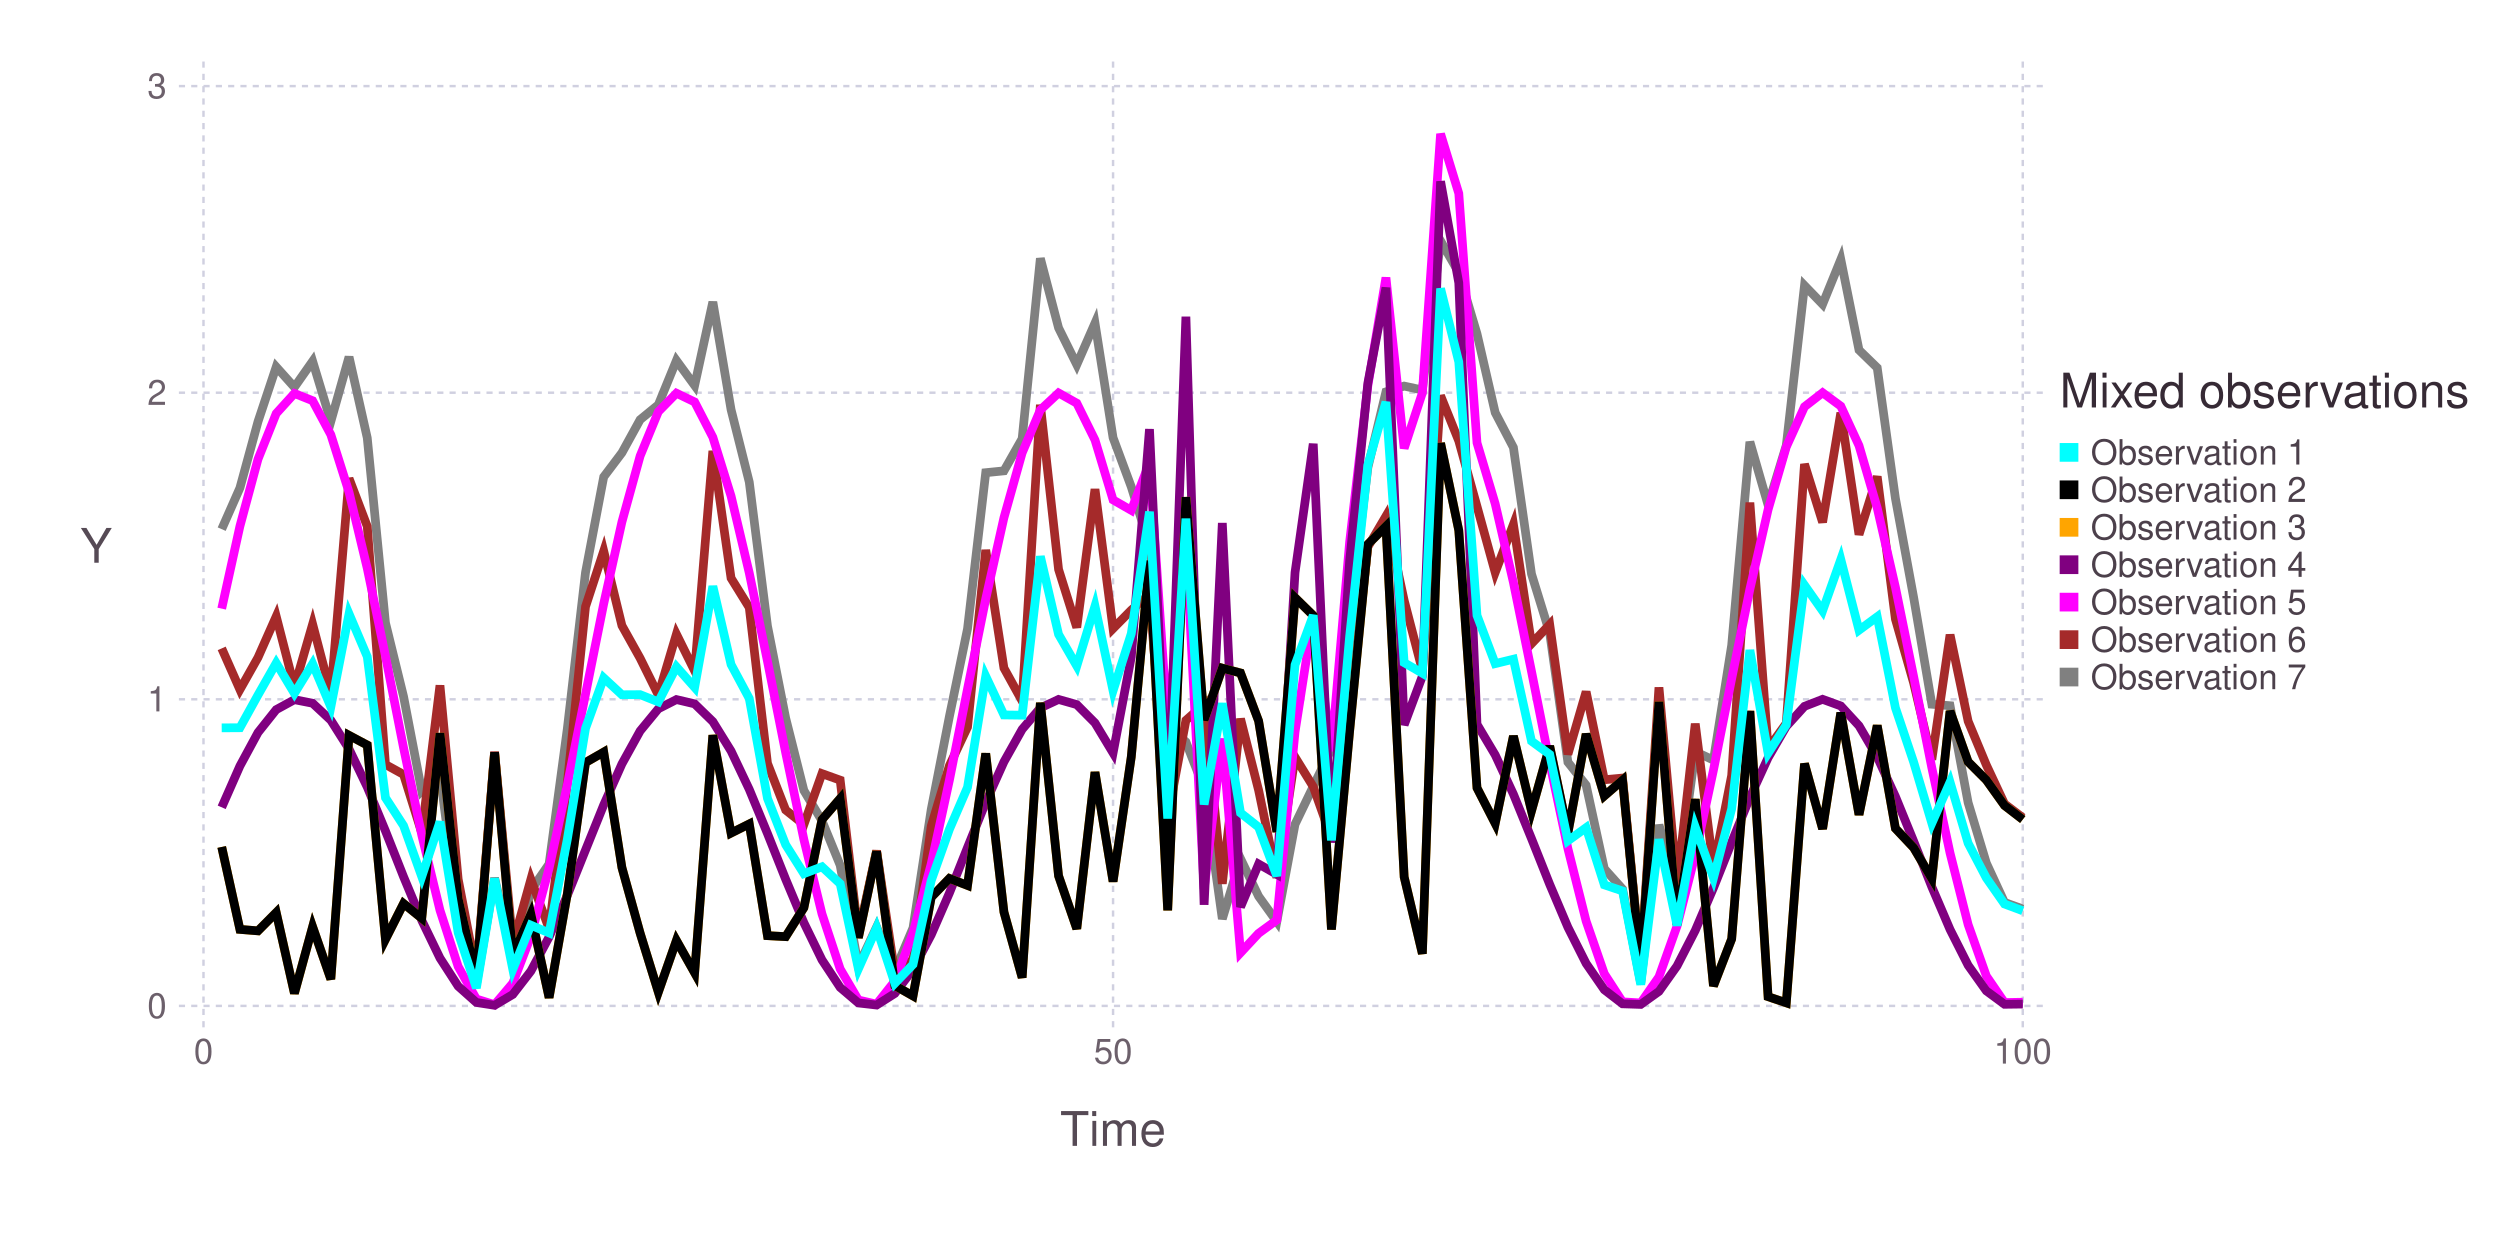
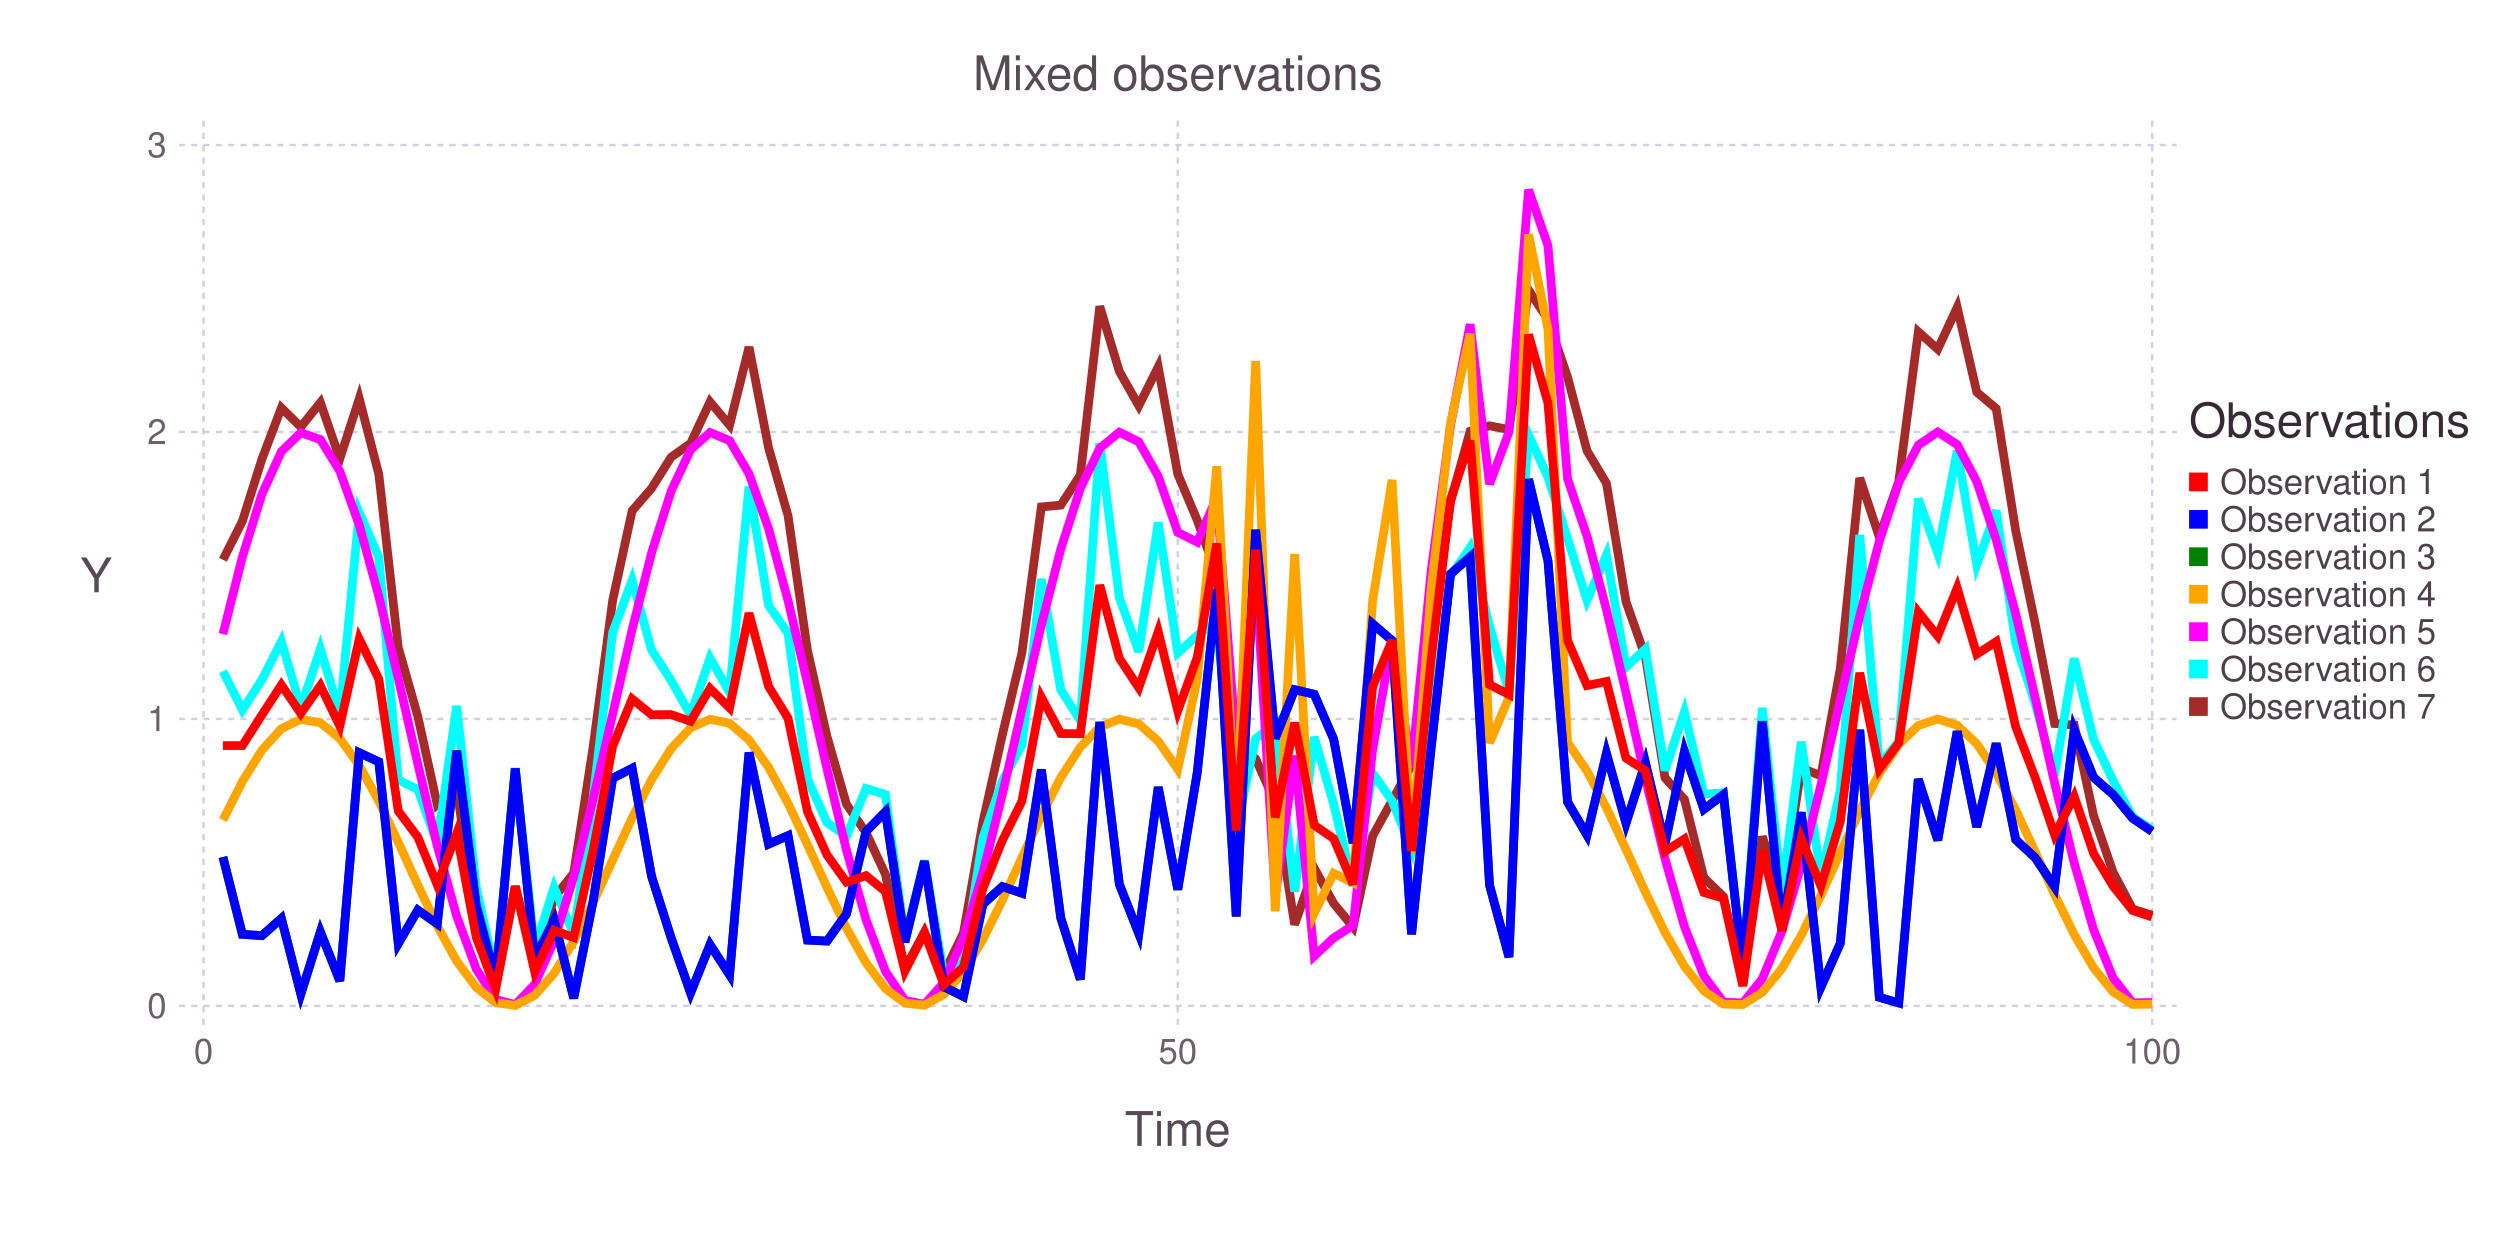
<svg xmlns="http://www.w3.org/2000/svg" version="1.2" width="203.2mm" height="101.6mm" viewBox="0 0 203.2 101.6" stroke="none" fill="#000000" stroke-width="0.3" font-size="3.88">
-   <g class="plotroot xscalable yscalable" id="img-60525134-1">
-     <g font-size="3.88" font-family="'PT Sans','Helvetica Neue','Helvetica',sans-serif" fill="#564A55" stroke="#000000" stroke-opacity="0.000" id="img-60525134-2">
-       <text x="90.47" y="90.81" text-anchor="middle" dy="0.6em">Time</text>
-     </g>
-     <g class="guide xlabels" font-size="2.82" font-family="'PT Sans Caption','Helvetica Neue','Helvetica',sans-serif" fill="#6C606B" id="img-60525134-3">
-       <text x="16.54" y="84.76" text-anchor="middle" dy="0.6em">0</text>
-       <text x="90.47" y="84.76" text-anchor="middle" dy="0.6em">50</text>
-       <text x="164.41" y="84.76" text-anchor="middle" dy="0.6em">100</text>
-     </g>
-     <g class="guide colorkey" id="img-60525134-4">
-       <g fill="#4C404B" font-size="2.82" font-family="'PT Sans','Helvetica Neue','Helvetica',sans-serif" id="img-60525134-5">
-         <text x="169.93" y="36.77" dy="0.35em">Observation 1</text>
-         <text x="169.93" y="39.81" dy="0.35em">Observation 2</text>
-         <text x="169.93" y="42.86" dy="0.35em">Observation 3</text>
-         <text x="169.93" y="45.9" dy="0.35em">Observation 4</text>
-         <text x="169.93" y="48.94" dy="0.35em">Observation 5</text>
-         <text x="169.93" y="51.99" dy="0.35em">Observation 6</text>
-         <text x="169.93" y="55.03" dy="0.35em">Observation 7</text>
-       </g>
-       <g stroke="#000000" stroke-opacity="0.000" id="img-60525134-6">
-         <rect x="167.41" y="36.01" width="1.52" height="1.52" fill="#00FFFF" />
-         <rect x="167.41" y="39.05" width="1.52" height="1.52" fill="#000000" />
-         <rect x="167.41" y="42.1" width="1.52" height="1.52" fill="#FFA500" />
-         <rect x="167.41" y="45.14" width="1.52" height="1.52" fill="#800080" />
-         <rect x="167.41" y="48.18" width="1.52" height="1.52" fill="#FF00FF" />
-         <rect x="167.41" y="51.23" width="1.52" height="1.52" fill="#A52A2A" />
-         <rect x="167.41" y="54.27" width="1.52" height="1.52" fill="#808080" />
-       </g>
-       <g fill="#362A35" font-size="3.88" font-family="'PT Sans','Helvetica Neue','Helvetica',sans-serif" stroke="#000000" stroke-opacity="0.000" id="img-60525134-7">
-         <text x="167.41" y="33.12">Mixed observations</text>
-       </g>
-     </g>
-     <g clip-path="url(#img-60525134-8)">
-       <g id="img-60525134-9">
-         <g pointer-events="visible" opacity="1" fill="#000000" fill-opacity="0.000" stroke="#000000" stroke-opacity="0.000" class="guide background" id="img-60525134-10">
-           <rect x="14.54" y="5" width="151.87" height="78.76" />
-         </g>
-         <g class="guide ygridlines xfixed" stroke-dasharray="0.5,0.5" stroke-width="0.2" stroke="#D0D0E0" id="img-60525134-11">
-           <path fill="none" d="M14.54,81.76 L 166.41 81.76" />
-           <path fill="none" d="M14.54,56.84 L 166.41 56.84" />
-           <path fill="none" d="M14.54,31.92 L 166.41 31.92" />
-           <path fill="none" d="M14.54,7 L 166.41 7" />
-         </g>
-         <g class="guide xgridlines yfixed" stroke-dasharray="0.5,0.5" stroke-width="0.2" stroke="#D0D0E0" id="img-60525134-12">
-           <path fill="none" d="M16.54,5 L 16.54 83.76" />
-           <path fill="none" d="M90.47,5 L 90.47 83.76" />
-           <path fill="none" d="M164.41,5 L 164.41 83.76" />
-         </g>
-         <g class="plotpanel" id="img-60525134-13">
-           <g stroke-width="0.71" fill="#000000" fill-opacity="0.000" class="geometry" stroke-dasharray="none" stroke="#808080" id="img-60525134-14">
-             <path fill="none" d="M18.02,43.01 L 19.5 39.66 20.97 34.27 22.45 29.82 23.93 31.47 25.41 29.36 26.89 34.25 28.37 29.01 29.85 35.59 31.33 50.62 32.8 56.61 34.28 64.3 35.76 62.9 37.24 74.21 38.72 80.03 40.2 71.36 41.68 77.87 43.15 72.37 44.63 70.23 46.11 59.25 47.59 46.53 49.07 38.76 50.55 36.8 52.03 34.11 53.51 32.9 54.98 29.3 56.46 31.33 57.94 24.54 59.42 33.29 60.9 39.18 62.38 50.88 63.86 58.37 65.34 64.25 66.81 66.71 68.29 70.33 69.77 78.51 71.25 75.35 72.73 78.92 74.21 75.42 75.69 65.79 77.17 58.22 78.64 51.11 80.12 38.42 81.6 38.27 83.08 35.66 84.56 21 86.04 26.65 87.52 29.64 89 26.26 90.47 35.58 91.95 39.57 93.43 44.33 94.91 58.98 96.39 60.3 97.87 64.11 99.35 74.69 100.83 69.79 102.3 72.85 103.78 74.91 105.26 67 106.74 63.92 108.22 60.86 109.7 50.17 111.18 38 112.65 31.85 114.13 31.38 115.61 31.7 117.09 19.58 118.57 22.15 120.05 27.13 121.53 33.54 123.01 36.37 124.48 46.65 125.96 51.45 127.44 61.95 128.92 63.82 130.4 70.61 131.88 72.26 133.36 79.91 134.84 67.05 136.31 71.98 137.79 61.09 139.27 61.78 140.75 52.45 142.23 35.91 143.71 41.05 145.19 36.2 146.67 23.21 148.14 24.73 149.62 21.09 151.1 28.45 152.58 29.89 154.06 40.51 155.54 48.56 157.02 57.24 158.5 57.36 159.97 65.24 161.45 70.15 162.93 73.35 164.41 73.88" />
-           </g>
-           <g stroke-width="0.71" fill="#000000" fill-opacity="0.000" class="geometry" stroke-dasharray="none" stroke="#A52A2A" id="img-60525134-15">
-             <path fill="none" d="M18.02,52.7 L 19.5 56.05 20.97 53.44 22.45 50.1 23.93 55.85 25.41 50.73 26.89 56.38 28.37 38.89 29.85 42.78 31.33 62.14 32.8 62.95 34.28 67.69 35.76 55.71 37.24 71.46 38.72 79.15 40.2 61.1 41.68 76.75 43.15 71.47 44.63 75.49 46.11 63.68 47.59 49.31 49.07 44.79 50.55 50.85 52.03 53.5 53.51 56.49 54.98 51.54 56.46 54.53 57.94 36.65 59.42 46.99 60.9 49.38 62.38 62.04 63.86 65.84 65.34 67.02 66.81 62.88 68.29 63.41 69.77 75.98 71.25 69.14 72.73 79.1 74.21 77.98 75.69 67.15 77.17 62.22 78.64 59.1 80.12 44.7 81.6 54.3 83.08 56.98 84.56 32.9 86.04 46.28 87.52 51 89 39.76 90.47 51.09 91.95 49.59 93.43 48.31 94.91 66.44 96.39 58.55 97.87 57.24 99.35 71.83 100.83 58.42 102.3 64.23 103.78 71.33 105.26 61.54 106.74 63.94 108.22 68.11 109.7 57.85 111.18 44.45 112.65 41.95 114.13 48.8 115.61 54.49 117.09 32.16 118.57 35.84 120.05 41.16 121.53 46.53 123.01 42.62 124.48 52.32 125.96 50.76 127.44 61.31 128.92 56.22 130.4 63.38 131.88 63.24 133.36 78.42 134.84 55.87 136.31 71.93 137.79 58.82 139.27 70.55 140.75 63.03 142.23 40.85 143.71 60.84 145.19 58.79 146.67 37.72 148.14 42.45 149.62 33.55 151.1 43.45 152.58 38.73 154.06 50.32 155.54 55.51 157.02 61.74 158.5 51.59 159.97 58.62 161.45 62.18 162.93 65.34 164.41 66.46" />
-           </g>
-           <g stroke-width="0.71" fill="#000000" fill-opacity="0.000" class="geometry" stroke-dasharray="none" stroke="#FF00FF" id="img-60525134-16">
-             <path fill="none" d="M18.02,49.47 L 19.5 42.77 20.97 37.32 22.45 33.61 23.93 31.98 25.41 32.57 26.89 35.33 28.37 40.01 29.85 46.19 31.33 53.32 32.8 60.77 34.28 67.87 35.76 73.98 37.24 78.56 38.72 81.2 40.2 81.66 41.68 79.91 43.15 76.09 44.63 70.56 46.11 63.8 47.59 56.42 49.07 49.07 50.55 42.42 52.03 37.06 53.51 33.46 54.98 31.96 56.46 32.67 57.94 35.54 59.42 40.32 60.9 46.57 62.38 53.74 63.86 61.18 65.34 68.24 66.81 74.28 68.29 78.76 69.77 81.28 71.25 81.62 72.73 79.75 74.21 75.83 75.69 70.21 77.17 63.4 78.64 56 80.12 48.68 81.6 42.08 83.08 36.81 84.56 33.32 86.04 31.94 87.52 32.77 89 35.76 90.47 40.63 91.95 41.48 93.43 37.61 94.91 59.07 96.39 43.89 97.87 72.26 99.35 60.03 100.83 77.44 102.3 75.86 103.78 74.78 105.26 59.49 106.74 49.99 108.22 61.05 109.7 44.04 111.18 31.34 112.65 22.56 114.13 36.44 115.61 31.93 117.09 10.88 118.57 15.72 120.05 35.99 121.53 40.95 123.01 47.34 124.48 54.57 125.96 62 127.44 68.98 128.92 74.87 130.4 79.15 131.88 81.43 133.36 81.52 134.84 79.4 136.31 75.27 137.79 69.49 139.27 62.59 140.75 55.16 142.23 47.89 143.71 41.42 145.19 36.32 146.67 33.06 148.14 31.92 149.62 33.01 151.1 36.22 152.58 41.28 154.06 47.73 155.54 54.99 157.02 62.41 158.5 69.34 159.97 75.15 161.45 79.33 162.93 81.49 164.41 81.46" />
-           </g>
-           <g stroke-width="0.71" fill="#000000" fill-opacity="0.000" class="geometry" stroke-dasharray="none" stroke="#800080" id="img-60525134-17">
-             <path fill="none" d="M18.02,65.62 L 19.5 62.26 20.97 59.54 22.45 57.68 23.93 56.87 25.41 57.16 26.89 58.54 28.37 60.88 29.85 63.97 31.33 67.54 32.8 71.26 34.28 74.81 35.76 77.87 37.24 80.16 38.72 81.48 40.2 81.71 41.68 80.83 43.15 78.93 44.63 76.16 46.11 72.78 47.59 69.09 49.07 65.42 50.55 62.09 52.03 59.41 53.51 57.61 54.98 56.86 56.46 57.21 57.94 58.65 59.42 61.04 60.9 64.16 62.38 67.75 63.86 71.47 65.34 75 66.81 78.02 68.29 80.26 69.77 81.52 71.25 81.69 72.73 80.75 74.21 78.79 75.69 75.98 77.17 72.58 78.64 68.88 80.12 65.22 81.6 61.92 83.08 59.28 84.56 57.54 86.04 56.85 87.52 57.27 89 58.76 90.47 61.2 91.95 53.4 93.43 34.88 94.91 66.62 96.39 25.74 97.87 73.54 99.35 42.51 100.83 73.72 102.3 70.23 103.78 71.07 105.26 46.53 106.74 36.07 108.22 68.49 109.7 45.59 111.18 31.14 112.65 23.38 114.13 58.92 115.61 54.96 117.09 14.74 118.57 22.99 120.05 58.87 121.53 61.36 123.01 64.55 124.48 68.16 125.96 71.88 127.44 75.37 128.92 78.31 130.4 80.45 131.88 81.59 133.36 81.64 134.84 80.58 136.31 78.51 137.79 75.63 139.27 72.17 140.75 68.46 142.23 64.82 143.71 61.59 145.19 59.04 146.67 57.41 148.14 56.84 149.62 57.38 151.1 58.99 152.58 61.52 154.06 64.74 155.54 68.37 157.02 72.09 158.5 75.55 159.97 78.46 161.45 80.54 162.93 81.63 164.41 81.61" />
-           </g>
-           <g stroke-width="0.71" fill="#000000" fill-opacity="0.000" class="geometry" stroke-dasharray="none" stroke="#FFA500" id="img-60525134-18">
-             <path fill="none" d="M18.02,68.84 L 19.5 75.54 20.97 75.66 22.45 74.17 23.93 80.74 25.41 75.33 26.89 79.59 28.37 59.77 29.85 60.56 31.33 76.35 32.8 73.44 34.28 74.64 35.76 59.6 37.24 73.06 38.72 79.43 40.2 61.15 41.68 77.67 43.15 74.31 44.63 81.09 46.11 72.66 47.59 61.98 49.07 61.13 50.55 70.52 52.03 75.85 53.51 80.64 54.98 76.44 56.46 79.07 57.94 59.76 59.42 67.71 60.9 66.97 62.38 76.05 63.86 76.13 65.34 73.78 66.81 66.62 68.29 64.9 69.77 76.22 71.25 69.21 72.73 80.11 74.21 80.95 75.69 72.93 77.17 71.4 78.64 71.97 80.12 61.24 81.6 74.13 83.08 79.46 84.56 57.12 86.04 71.19 87.52 75.49 89 62.76 90.47 71.65 91.95 61.52 93.43 45.57 94.91 73.99 96.39 40.41 97.87 58.52 99.35 54.31 100.83 54.7 102.3 58.6 103.78 67.61 105.26 48.58 106.74 50.03 108.22 75.55 109.7 59.39 111.18 44.24 112.65 42.77 114.13 71.28 115.61 77.52 117.09 36.02 118.57 43.11 120.05 64.04 121.53 66.93 123.01 59.83 124.48 65.91 125.96 60.64 127.44 67.7 128.92 59.66 130.4 64.69 131.88 63.41 133.36 78.54 134.84 57.05 136.31 75.17 137.79 64.96 139.27 80.14 140.75 76.32 142.23 57.79 143.71 81.01 145.19 81.51 146.67 62.07 148.14 67.37 149.62 57.93 151.1 66.22 152.58 58.97 154.06 67.33 155.54 68.9 157.02 71.41 158.5 57.8 159.97 61.92 161.45 63.4 162.93 65.47 164.41 66.61" />
-           </g>
-           <g stroke-width="0.71" fill="#000000" fill-opacity="0.000" class="geometry" stroke-dasharray="none" stroke="#000000" id="img-60525134-19">
-             <path fill="none" d="M18.02,68.84 L 19.5 75.54 20.97 75.66 22.45 74.17 23.93 80.74 25.41 75.33 26.89 79.59 28.37 59.77 29.85 60.56 31.33 76.35 32.8 73.44 34.28 74.64 35.76 59.6 37.24 73.06 38.72 79.43 40.2 61.15 41.68 77.67 43.15 74.31 44.63 81.09 46.11 72.66 47.59 61.98 49.07 61.13 50.55 70.52 52.03 75.85 53.51 80.64 54.98 76.44 56.46 79.07 57.94 59.76 59.42 67.71 60.9 66.97 62.38 76.05 63.86 76.13 65.34 73.78 66.81 66.62 68.29 64.9 69.77 76.22 71.25 69.21 72.73 80.11 74.21 80.95 75.69 72.93 77.17 71.4 78.64 71.97 80.12 61.24 81.6 74.13 83.08 79.46 84.56 57.12 86.04 71.19 87.52 75.49 89 62.76 90.47 71.65 91.95 61.52 93.43 45.57 94.91 73.99 96.39 40.41 97.87 58.52 99.35 54.31 100.83 54.7 102.3 58.6 103.78 67.61 105.26 48.58 106.74 50.03 108.22 75.55 109.7 59.39 111.18 44.24 112.65 42.77 114.13 71.28 115.61 77.52 117.09 36.02 118.57 43.11 120.05 64.04 121.53 66.93 123.01 59.83 124.48 65.91 125.96 60.64 127.44 67.7 128.92 59.66 130.4 64.69 131.88 63.41 133.36 78.54 134.84 57.05 136.31 75.17 137.79 64.96 139.27 80.14 140.75 76.32 142.23 57.79 143.71 81.01 145.19 81.51 146.67 62.07 148.14 67.37 149.62 57.93 151.1 66.22 152.58 58.97 154.06 67.33 155.54 68.9 157.02 71.41 158.5 57.8 159.97 61.92 161.45 63.4 162.93 65.47 164.41 66.61" />
-           </g>
-           <g stroke-width="0.71" fill="#000000" fill-opacity="0.000" class="geometry" stroke-dasharray="none" stroke="#00FFFF" id="img-60525134-20">
-             <path fill="none" d="M18.02,59.16 L 19.5 59.15 20.97 56.49 22.45 53.89 23.93 56.36 25.41 53.95 26.89 57.46 28.37 49.89 29.85 53.37 31.33 64.84 32.8 67.11 34.28 71.25 35.76 66.79 37.24 75.81 38.72 80.31 40.2 71.41 41.68 78.79 43.15 75.2 44.63 75.83 46.11 68.23 47.59 59.2 49.07 55.1 50.55 56.47 52.03 56.46 53.51 57.05 54.98 54.2 56.46 55.87 57.94 47.65 59.42 54.01 60.9 56.77 62.38 64.89 63.86 68.66 65.34 71.01 66.81 70.45 68.29 71.83 69.77 78.75 71.25 75.42 72.73 79.93 74.21 78.39 75.69 71.57 77.17 67.4 78.64 63.99 80.12 54.96 81.6 58.11 83.08 58.13 84.56 45.22 86.04 51.56 87.52 54.13 89 49.26 90.47 56.14 91.95 51.5 93.43 41.59 94.91 66.53 96.39 42.15 97.87 65.39 99.35 57.17 100.83 66.07 102.3 67.23 103.78 71.2 105.26 54.04 106.74 50.01 108.22 68.3 109.7 51.72 111.18 37.79 112.65 32.67 114.13 53.86 115.61 54.72 117.09 23.45 118.57 29.42 120.05 50.02 121.53 53.94 123.01 53.58 124.48 60.24 125.96 61.32 127.44 68.34 128.92 67.27 130.4 71.92 131.88 72.42 133.36 80.03 134.84 68.22 136.31 75.22 137.79 67.22 139.27 71.36 140.75 65.74 142.23 52.84 143.71 61.22 145.19 58.91 146.67 47.56 148.14 49.65 149.62 45.47 151.1 51.22 152.58 50.13 154.06 57.53 155.54 61.94 157.02 66.91 158.5 63.57 159.97 68.54 161.45 71.36 162.93 73.48 164.41 74.03" />
-           </g>
-         </g>
-       </g>
-     </g>
-     <g class="guide ylabels" font-size="2.82" font-family="'PT Sans Caption','Helvetica Neue','Helvetica',sans-serif" fill="#6C606B" id="img-60525134-21">
-       <text x="13.54" y="81.76" text-anchor="end" dy="0.35em">0</text>
-       <text x="13.54" y="56.84" text-anchor="end" dy="0.35em">1</text>
-       <text x="13.54" y="31.92" text-anchor="end" dy="0.35em">2</text>
-       <text x="13.54" y="7" text-anchor="end" dy="0.35em">3</text>
-     </g>
-     <g font-size="3.88" font-family="'PT Sans','Helvetica Neue','Helvetica',sans-serif" fill="#564A55" stroke="#000000" stroke-opacity="0.000" id="img-60525134-22">
-       <text x="9.11" y="44.38" text-anchor="end" dy="0.35em">Y</text>
+   <g class="plotroot xscalable yscalable" id="img-5eb49c4c-1">
+     <g font-size="3.88" font-family="'PT Sans','Helvetica Neue','Helvetica',sans-serif" fill="#564A55" stroke="#000000" stroke-opacity="0.000" id="img-5eb49c4c-2">
+       <g transform="translate(95.73,90.81)">
+         <g class="primitive">
+           <text text-anchor="middle" dy="0.6em">Time</text>
+         </g>
+       </g>
+     </g>
+     <g class="guide xlabels" font-size="2.82" font-family="'PT Sans Caption','Helvetica Neue','Helvetica',sans-serif" fill="#6C606B" id="img-5eb49c4c-3">
+       <g transform="translate(16.54,84.76)">
+         <g class="primitive">
+           <text text-anchor="middle" dy="0.6em">0</text>
+         </g>
+       </g>
+       <g transform="translate(95.73,84.76)">
+         <g class="primitive">
+           <text text-anchor="middle" dy="0.6em">50</text>
+         </g>
+       </g>
+       <g transform="translate(174.93,84.76)">
+         <g class="primitive">
+           <text text-anchor="middle" dy="0.6em">100</text>
+         </g>
+       </g>
+     </g>
+     <g class="guide colorkey" id="img-5eb49c4c-4">
+       <g fill="#4C404B" font-size="2.82" font-family="'PT Sans','Helvetica Neue','Helvetica',sans-serif" id="img-5eb49c4c-5">
+         <g transform="translate(180.45,39.17)">
+           <g class="primitive">
+             <text dy="0.35em">Observation 1</text>
+           </g>
+         </g>
+         <g transform="translate(180.45,42.21)">
+           <g class="primitive">
+             <text dy="0.35em">Observation 2</text>
+           </g>
+         </g>
+         <g transform="translate(180.45,45.25)">
+           <g class="primitive">
+             <text dy="0.35em">Observation 3</text>
+           </g>
+         </g>
+         <g transform="translate(180.45,48.3)">
+           <g class="primitive">
+             <text dy="0.35em">Observation 4</text>
+           </g>
+         </g>
+         <g transform="translate(180.45,51.34)">
+           <g class="primitive">
+             <text dy="0.35em">Observation 5</text>
+           </g>
+         </g>
+         <g transform="translate(180.45,54.38)">
+           <g class="primitive">
+             <text dy="0.35em">Observation 6</text>
+           </g>
+         </g>
+         <g transform="translate(180.45,57.43)">
+           <g class="primitive">
+             <text dy="0.35em">Observation 7</text>
+           </g>
+         </g>
+       </g>
+       <g stroke="#000000" stroke-opacity="0.000" id="img-5eb49c4c-6">
+         <g transform="translate(178.69,39.17)" fill="#FF0000">
+           <path d="M-0.76,-0.76 L 0.76 -0.76 0.76 0.76 -0.76 0.76 z" class="primitive" />
+         </g>
+         <g transform="translate(178.69,42.21)" fill="#0000FF">
+           <path d="M-0.76,-0.76 L 0.76 -0.76 0.76 0.76 -0.76 0.76 z" class="primitive" />
+         </g>
+         <g transform="translate(178.69,45.25)" fill="#008000">
+           <path d="M-0.76,-0.76 L 0.76 -0.76 0.76 0.76 -0.76 0.76 z" class="primitive" />
+         </g>
+         <g transform="translate(178.69,48.3)" fill="#FFA500">
+           <path d="M-0.76,-0.76 L 0.76 -0.76 0.76 0.76 -0.76 0.76 z" class="primitive" />
+         </g>
+         <g transform="translate(178.69,51.34)" fill="#FF00FF">
+           <path d="M-0.76,-0.76 L 0.76 -0.76 0.76 0.76 -0.76 0.76 z" class="primitive" />
+         </g>
+         <g transform="translate(178.69,54.38)" fill="#00FFFF">
+           <path d="M-0.76,-0.76 L 0.76 -0.76 0.76 0.76 -0.76 0.76 z" class="primitive" />
+         </g>
+         <g transform="translate(178.69,57.43)" fill="#A52A2A">
+           <path d="M-0.76,-0.76 L 0.76 -0.76 0.76 0.76 -0.76 0.76 z" class="primitive" />
+         </g>
+       </g>
+       <g fill="#362A35" font-size="3.88" font-family="'PT Sans','Helvetica Neue','Helvetica',sans-serif" stroke="#000000" stroke-opacity="0.000" id="img-5eb49c4c-7">
+         <g transform="translate(177.93,35.53)">
+           <g class="primitive">
+             <text>Observations</text>
+           </g>
+         </g>
+       </g>
+     </g>
+     <g clip-path="url(#img-5eb49c4c-8)">
+       <g id="img-5eb49c4c-9">
+         <g pointer-events="visible" opacity="1" fill="#000000" fill-opacity="0.000" stroke="#000000" stroke-opacity="0.000" class="guide background" id="img-5eb49c4c-10">
+           <g transform="translate(95.73,46.78)">
+             <path d="M-81.19,-36.98 L 81.19 -36.98 81.19 36.98 -81.19 36.98 z" class="primitive" />
+           </g>
+         </g>
+         <g class="guide ygridlines xfixed" stroke-dasharray="0.5,0.5" stroke-width="0.2" stroke="#D0D0E0" id="img-5eb49c4c-11">
+           <g transform="translate(95.73,81.76)">
+             <path fill="none" d="M-81.19,0 L 81.19 0" class="primitive" />
+           </g>
+           <g transform="translate(95.73,58.44)">
+             <path fill="none" d="M-81.19,0 L 81.19 0" class="primitive" />
+           </g>
+           <g transform="translate(95.73,35.11)">
+             <path fill="none" d="M-81.19,0 L 81.19 0" class="primitive" />
+           </g>
+           <g transform="translate(95.73,11.79)">
+             <path fill="none" d="M-81.19,0 L 81.19 0" class="primitive" />
+           </g>
+         </g>
+         <g class="guide xgridlines yfixed" stroke-dasharray="0.5,0.5" stroke-width="0.2" stroke="#D0D0E0" id="img-5eb49c4c-12">
+           <g transform="translate(16.54,46.78)">
+             <path fill="none" d="M0,-36.98 L 0 36.98" class="primitive" />
+           </g>
+           <g transform="translate(95.73,46.78)">
+             <path fill="none" d="M0,-36.98 L 0 36.98" class="primitive" />
+           </g>
+           <g transform="translate(174.93,46.78)">
+             <path fill="none" d="M0,-36.98 L 0 36.98" class="primitive" />
+           </g>
+         </g>
+         <g class="plotpanel" id="img-5eb49c4c-13">
+           <g stroke-width="0.71" fill="#000000" fill-opacity="0.000" class="geometry" id="img-5eb49c4c-14">
+             <g stroke-dasharray="none" stroke="#A52A2A" id="img-5eb49c4c-15">
+               <g transform="translate(96.52,52.03)">
+                 <path fill="none" d="M-78.4,-6.53 L -76.82 -9.67 -75.23 -14.72 -73.65 -18.88 -72.07 -17.33 -70.48 -19.31 -68.9 -14.74 -67.32 -19.63 -65.73 -13.48 -64.15 0.59 -62.56 6.2 -60.98 13.39 -59.4 12.08 -57.81 22.66 -56.23 28.12 -54.64 20 -53.06 26.09 -51.48 20.94 -49.89 18.94 -48.31 8.67 -46.72 -3.24 -45.14 -10.51 -43.56 -12.34 -41.97 -14.87 -40.39 -15.99 -38.81 -19.37 -37.22 -17.47 -35.64 -23.82 -34.05 -15.63 -32.47 -10.12 -30.89 0.83 -29.3 7.84 -27.72 13.34 -26.13 15.64 -24.55 19.04 -22.97 26.69 -21.38 23.73 -19.8 27.07 -18.21 23.8 -16.63 14.79 -15.05 7.7 -13.46 1.04 -11.88 -10.83 -10.3 -10.97 -8.71 -13.42 -7.13 -27.13 -5.54 -21.84 -3.96 -19.05 -2.38 -22.21 -0.79 -13.49 0.79 -9.75 2.38 -5.3 3.96 8.41 5.54 9.64 7.13 13.21 8.71 23.12 10.3 18.53 11.88 21.4 13.46 23.32 15.05 15.91 16.63 13.04 18.21 10.17 19.8 0.17 21.38 -11.23 22.97 -16.98 24.55 -17.42 26.13 -17.12 27.72 -28.46 29.3 -26.06 30.89 -21.39 32.47 -15.4 34.05 -12.75 35.64 -3.13 37.22 1.36 38.81 11.19 40.39 12.94 41.97 19.3 43.56 20.84 45.14 28 46.72 15.96 48.31 20.58 49.89 10.39 51.48 11.03 53.06 2.3 54.64 -13.18 56.23 -8.37 57.81 -12.91 59.4 -25.06 60.98 -23.65 62.56 -27.05 64.15 -20.16 65.73 -18.82 67.32 -8.87 68.9 -1.34 70.48 6.78 72.07 6.9 73.65 14.27 75.23 18.86 76.82 21.86 78.4 22.36" class="primitive" />
+               </g>
+             </g>
+           </g>
+           <g stroke-width="0.71" fill="#000000" fill-opacity="0.000" class="geometry" id="img-5eb49c4c-16">
+             <g stroke-dasharray="none" stroke="#00FFFF" id="img-5eb49c4c-17">
+               <g transform="translate(96.52,58.09)">
+                 <path fill="none" d="M-78.4,-3.53 L -76.82 -0.39 -75.23 -2.84 -73.65 -5.96 -72.07 -0.58 -70.48 -5.37 -68.9 -0.08 -67.32 -16.45 -65.73 -12.81 -64.15 5.3 -62.56 6.07 -60.98 10.5 -59.4 -0.71 -57.81 14.03 -56.23 21.23 -54.64 4.34 -53.06 18.98 -51.48 14.04 -49.89 17.81 -48.31 6.75 -46.72 -6.7 -45.14 -10.93 -43.56 -5.26 -41.97 -2.78 -40.39 0.02 -38.81 -4.61 -37.22 -1.81 -35.64 -18.54 -34.05 -8.87 -32.47 -6.63 -30.89 5.21 -29.3 8.77 -27.72 9.88 -26.13 6 -24.55 6.49 -22.97 18.26 -21.38 11.86 -19.8 21.18 -18.21 20.13 -16.63 10 -15.05 5.38 -13.46 2.46 -11.88 -11.02 -10.3 -2.03 -8.71 0.48 -7.13 -22.06 -5.54 -9.53 -3.96 -5.12 -2.38 -15.63 -0.79 -5.03 0.79 -6.43 2.38 -7.64 3.96 9.33 5.54 1.95 7.13 0.72 8.71 14.38 10.3 1.82 11.88 7.26 13.46 13.9 15.05 4.75 16.63 7 18.21 10.89 19.8 1.29 21.38 -11.25 22.97 -13.59 24.55 -7.18 26.13 -1.85 27.72 -22.75 29.3 -19.3 30.89 -14.33 32.47 -9.3 34.05 -12.96 35.64 -3.88 37.22 -5.34 38.81 4.53 40.39 -0.23 41.97 6.47 43.56 6.34 45.14 20.54 46.72 -0.56 48.31 14.47 49.89 2.2 51.48 13.18 53.06 6.14 54.64 -14.61 56.23 4.1 57.81 2.17 59.4 -17.55 60.98 -13.12 62.56 -21.45 64.15 -12.18 65.73 -16.6 67.32 -5.76 68.9 -0.89 70.48 4.93 72.07 -4.57 73.65 2.01 75.23 5.35 76.82 8.31 78.4 9.35" class="primitive" />
+               </g>
+             </g>
+           </g>
+           <g stroke-width="0.71" fill="#000000" fill-opacity="0.000" class="geometry" id="img-5eb49c4c-18">
+             <g stroke-dasharray="none" stroke="#FF00FF" id="img-5eb49c4c-19">
+               <g transform="translate(96.52,55.93)">
+                 <path fill="none" d="M-78.4,-4.39 L -76.82 -10.66 -75.23 -15.76 -73.65 -19.23 -72.07 -20.76 -70.48 -20.21 -68.9 -17.63 -67.32 -13.25 -65.73 -7.46 -64.15 -0.79 -62.56 6.18 -60.98 12.82 -59.4 18.54 -57.81 22.83 -56.23 25.3 -54.64 25.73 -53.06 24.09 -51.48 20.52 -49.89 15.35 -48.31 9.02 -46.72 2.11 -45.14 -4.76 -43.56 -10.99 -41.97 -16.01 -40.39 -19.37 -38.81 -20.78 -37.22 -20.12 -35.64 -17.43 -34.05 -12.96 -32.47 -7.11 -30.89 -0.4 -29.3 6.57 -27.72 13.17 -26.13 18.82 -24.55 23.02 -22.97 25.38 -21.38 25.7 -19.8 23.94 -18.21 20.27 -16.63 15.02 -15.05 8.64 -13.46 1.72 -11.88 -5.13 -10.3 -11.3 -8.71 -16.24 -7.13 -19.5 -5.54 -20.8 -3.96 -20.02 -2.38 -17.22 -0.79 -12.66 0.79 -11.87 2.38 -15.49 3.96 4.59 5.54 -9.61 7.13 16.94 8.71 5.49 10.3 21.78 11.88 20.3 13.46 19.29 15.05 4.98 16.63 -3.91 18.21 6.45 19.8 -9.47 21.38 -21.36 22.97 -29.57 24.55 -16.58 26.13 -20.81 27.72 -40.51 29.3 -35.97 30.89 -17.01 32.47 -12.36 34.05 -6.39 35.64 0.38 37.22 7.34 38.81 13.86 40.39 19.38 41.97 23.38 43.56 25.52 45.14 25.6 46.72 23.62 48.31 19.76 49.89 14.35 51.48 7.88 53.06 0.94 54.64 -5.87 56.23 -11.93 57.81 -16.7 59.4 -19.75 60.98 -20.82 62.56 -19.8 64.15 -16.79 65.73 -12.06 67.32 -6.02 68.9 0.77 70.48 7.72 72.07 14.21 73.65 19.64 75.23 23.55 76.82 25.58 78.4 25.55" class="primitive" />
+               </g>
+             </g>
+           </g>
+           <g stroke-width="0.71" fill="#000000" fill-opacity="0.000" class="geometry" id="img-5eb49c4c-20">
+             <g stroke-dasharray="none" stroke="#FFA500" id="img-5eb49c4c-21">
+               <g transform="translate(96.52,65.9)">
+                 <path fill="none" d="M-78.4,0.75 L -76.82 -2.38 -75.23 -4.93 -73.65 -6.67 -72.07 -7.43 -70.48 -7.16 -68.9 -5.87 -67.32 -3.68 -65.73 -0.78 -64.15 2.55 -62.56 6.04 -60.98 9.36 -59.4 12.22 -57.81 14.36 -56.23 15.6 -54.64 15.82 -53.06 15 -51.48 13.21 -49.89 10.62 -48.31 7.46 -46.72 4 -45.14 0.57 -43.56 -2.54 -41.97 -5.05 -40.39 -6.74 -38.81 -7.44 -37.22 -7.11 -35.64 -5.76 -34.05 -3.53 -32.47 -0.61 -30.89 2.75 -29.3 6.23 -27.72 9.54 -26.13 12.36 -24.55 14.46 -22.97 15.64 -21.38 15.8 -19.8 14.92 -18.21 13.09 -16.63 10.46 -15.05 7.27 -13.46 3.81 -11.88 0.38 -10.3 -2.7 -8.71 -5.17 -7.13 -6.8 -5.54 -7.45 -3.96 -7.06 -2.38 -5.66 -0.79 -3.38 0.79 -10.68 2.38 -28.01 3.96 1.7 5.54 -36.56 7.13 8.17 8.71 -20.87 10.3 8.34 11.88 5.08 13.46 5.86 15.05 -17.11 16.63 -26.89 18.21 3.45 19.8 -17.99 21.38 -31.51 22.97 -38.77 24.55 -5.51 26.13 -9.22 27.72 -46.86 29.3 -39.13 30.89 -5.56 32.47 -3.23 34.05 -0.25 35.64 3.14 37.22 6.62 38.81 9.88 40.39 12.64 41.97 14.64 43.56 15.71 45.14 15.75 46.72 14.76 48.31 12.83 49.89 10.12 51.48 6.89 53.06 3.42 54.64 0.01 56.23 -3.02 57.81 -5.4 59.4 -6.93 60.98 -7.46 62.56 -6.95 64.15 -5.45 65.73 -3.08 67.32 -0.06 68.9 3.33 70.48 6.81 72.07 10.05 73.65 12.77 75.23 14.72 76.82 15.74 78.4 15.72" class="primitive" />
+               </g>
+             </g>
+           </g>
+           <g stroke-width="0.71" fill="#000000" fill-opacity="0.000" class="geometry" id="img-5eb49c4c-22">
+             <g stroke-dasharray="none" stroke="#008000" id="img-5eb49c4c-23">
+               <g transform="translate(96.52,68.05)">
+                 <path fill="none" d="M-78.4,1.61 L -76.82 7.89 -75.23 8 -73.65 6.6 -72.07 12.75 -70.48 7.69 -68.9 11.68 -67.32 -6.87 -65.73 -6.13 -64.15 8.65 -62.56 5.92 -60.98 7.04 -59.4 -7.03 -57.81 5.57 -56.23 11.53 -54.64 -5.58 -53.06 9.88 -51.48 6.73 -49.89 13.08 -48.31 5.19 -46.72 -4.8 -45.14 -5.6 -43.56 3.18 -41.97 8.18 -40.39 12.66 -38.81 8.73 -37.22 11.19 -35.64 -6.88 -34.05 0.56 -32.47 -0.13 -30.89 8.36 -29.3 8.44 -27.72 6.24 -26.13 -0.47 -24.55 -2.07 -22.97 8.52 -21.38 1.96 -19.8 12.16 -18.21 12.95 -16.63 5.44 -15.05 4.01 -13.46 4.55 -11.88 -5.5 -10.3 6.57 -8.71 11.55 -7.13 -9.36 -5.54 3.82 -3.96 7.84 -2.38 -4.07 -0.79 4.25 0.79 -5.24 2.38 -20.16 3.96 6.44 5.54 -24.99 7.13 -8.04 8.71 -11.99 10.3 -11.62 11.88 -7.97 13.46 0.47 15.05 -17.34 16.63 -15.99 18.21 7.89 19.8 -7.23 21.38 -21.4 22.97 -22.78 24.55 3.9 26.13 9.74 27.72 -29.1 29.3 -22.46 30.89 -2.87 32.47 -0.17 34.05 -6.82 35.64 -1.13 37.22 -6.06 38.81 0.55 40.39 -6.97 41.97 -2.27 43.56 -3.47 45.14 10.69 46.72 -9.42 48.31 7.54 49.89 -2.02 51.48 12.19 53.06 8.62 54.64 -8.73 56.23 13.01 57.81 13.47 59.4 -4.72 60.98 0.24 62.56 -8.6 64.15 -0.84 65.73 -7.62 67.32 0.2 68.9 1.67 70.48 4.02 72.07 -8.72 73.65 -4.86 75.23 -3.48 76.82 -1.54 78.4 -0.47" class="primitive" />
+               </g>
+             </g>
+           </g>
+           <g stroke-width="0.71" fill="#000000" fill-opacity="0.000" class="geometry" id="img-5eb49c4c-24">
+             <g stroke-dasharray="none" stroke="#0000FF" id="img-5eb49c4c-25">
+               <g transform="translate(96.52,68.05)">
+                 <path fill="none" d="M-78.4,1.61 L -76.82 7.89 -75.23 8 -73.65 6.6 -72.07 12.75 -70.48 7.69 -68.9 11.68 -67.32 -6.87 -65.73 -6.13 -64.15 8.65 -62.56 5.92 -60.98 7.04 -59.4 -7.03 -57.81 5.57 -56.23 11.53 -54.64 -5.58 -53.06 9.88 -51.48 6.73 -49.89 13.08 -48.31 5.19 -46.72 -4.8 -45.14 -5.6 -43.56 3.18 -41.97 8.18 -40.39 12.66 -38.81 8.73 -37.22 11.19 -35.64 -6.88 -34.05 0.56 -32.47 -0.13 -30.89 8.36 -29.3 8.44 -27.72 6.24 -26.13 -0.47 -24.55 -2.07 -22.97 8.52 -21.38 1.96 -19.8 12.16 -18.21 12.95 -16.63 5.44 -15.05 4.01 -13.46 4.55 -11.88 -5.5 -10.3 6.57 -8.71 11.55 -7.13 -9.36 -5.54 3.82 -3.96 7.84 -2.38 -4.07 -0.79 4.25 0.79 -5.24 2.38 -20.16 3.96 6.44 5.54 -24.99 7.13 -8.04 8.71 -11.99 10.3 -11.62 11.88 -7.97 13.46 0.47 15.05 -17.34 16.63 -15.99 18.21 7.89 19.8 -7.23 21.38 -21.4 22.97 -22.78 24.55 3.9 26.13 9.74 27.72 -29.1 29.3 -22.46 30.89 -2.87 32.47 -0.17 34.05 -6.82 35.64 -1.13 37.22 -6.06 38.81 0.55 40.39 -6.97 41.97 -2.27 43.56 -3.47 45.14 10.69 46.72 -9.42 48.31 7.54 49.89 -2.02 51.48 12.19 53.06 8.62 54.64 -8.73 56.23 13.01 57.81 13.47 59.4 -4.72 60.98 0.24 62.56 -8.6 64.15 -0.84 65.73 -7.62 67.32 0.2 68.9 1.67 70.48 4.02 72.07 -8.72 73.65 -4.86 75.23 -3.48 76.82 -1.54 78.4 -0.47" class="primitive" />
+               </g>
+             </g>
+           </g>
+           <g stroke-width="0.71" fill="#000000" fill-opacity="0.000" class="geometry" id="img-5eb49c4c-26">
+             <g stroke-dasharray="none" stroke="#FF0000" id="img-5eb49c4c-27">
+               <g transform="translate(96.52,61.99)">
+                 <path fill="none" d="M-78.4,-1.39 L -76.82 -1.39 -75.23 -3.88 -73.65 -6.32 -72.07 -4 -70.48 -6.26 -68.9 -2.97 -67.32 -10.06 -65.73 -6.8 -64.15 3.93 -62.56 6.05 -60.98 9.93 -59.4 5.75 -57.81 14.2 -56.23 18.41 -54.64 10.08 -53.06 16.99 -51.48 13.63 -49.89 14.21 -48.31 7.11 -46.72 -1.35 -45.14 -5.18 -43.56 -3.9 -41.97 -3.91 -40.39 -3.36 -38.81 -6.03 -37.22 -4.46 -35.64 -12.15 -34.05 -6.2 -32.47 -3.62 -30.89 3.98 -29.3 7.5 -27.72 9.71 -26.13 9.18 -24.55 10.48 -22.97 16.95 -21.38 13.83 -19.8 18.05 -18.21 16.61 -16.63 10.23 -15.05 6.33 -13.46 3.13 -11.88 -5.32 -10.3 -2.37 -8.71 -2.35 -7.13 -14.43 -5.54 -8.49 -3.96 -6.09 -2.38 -10.65 -0.79 -4.21 0.79 -8.56 2.38 -17.82 3.96 5.51 5.54 -17.3 7.13 4.45 8.71 -3.25 10.3 5.08 11.88 6.17 13.46 9.88 15.05 -6.18 16.63 -9.95 18.21 7.17 19.8 -8.35 21.38 -21.38 22.97 -26.18 24.55 -6.34 26.13 -5.54 27.72 -34.8 29.3 -29.22 30.89 -9.94 32.47 -6.27 34.05 -6.6 35.64 -0.37 37.22 0.64 38.81 7.21 40.39 6.2 41.97 10.55 43.56 11.02 45.14 18.15 46.72 7.1 48.31 13.65 49.89 6.16 51.48 10.03 53.06 4.78 54.64 -7.3 56.23 0.54 57.81 -1.61 59.4 -12.24 60.98 -10.29 62.56 -14.2 64.15 -8.82 65.73 -9.84 67.32 -2.91 68.9 1.22 70.48 5.87 72.07 2.74 73.65 7.39 75.23 10.04 76.82 12.02 78.4 12.54" class="primitive" />
+               </g>
+             </g>
+           </g>
+         </g>
+       </g>
+     </g>
+     <g class="guide ylabels" font-size="2.82" font-family="'PT Sans Caption','Helvetica Neue','Helvetica',sans-serif" fill="#6C606B" id="img-5eb49c4c-28">
+       <g transform="translate(13.54,81.76)">
+         <g class="primitive">
+           <text text-anchor="end" dy="0.35em">0</text>
+         </g>
+       </g>
+       <g transform="translate(13.54,58.44)">
+         <g class="primitive">
+           <text text-anchor="end" dy="0.35em">1</text>
+         </g>
+       </g>
+       <g transform="translate(13.54,35.11)">
+         <g class="primitive">
+           <text text-anchor="end" dy="0.35em">2</text>
+         </g>
+       </g>
+       <g transform="translate(13.54,11.79)">
+         <g class="primitive">
+           <text text-anchor="end" dy="0.35em">3</text>
+         </g>
+       </g>
+     </g>
+     <g font-size="3.88" font-family="'PT Sans','Helvetica Neue','Helvetica',sans-serif" fill="#564A55" stroke="#000000" stroke-opacity="0.000" id="img-5eb49c4c-29">
+       <g transform="translate(9.11,46.78)">
+         <g class="primitive">
+           <text text-anchor="end" dy="0.35em">Y</text>
+         </g>
+       </g>
+     </g>
+     <g font-size="3.88" font-family="'PT Sans','Helvetica Neue','Helvetica',sans-serif" fill="#564A55" stroke="#000000" stroke-opacity="0.000" id="img-5eb49c4c-30">
+       <g transform="translate(95.73,5)">
+         <g class="primitive">
+           <text text-anchor="middle" dy="0.6em">Mixed observations</text>
+         </g>
+       </g>
    </g>
  </g>
  <defs>
-     <clipPath id="img-60525134-8">
-       <path d="M14.54,5 L 166.41 5 166.41 83.76 14.54 83.76" />
+     <clipPath id="img-5eb49c4c-8">
+       <path d="M14.54,9.79 L 176.93 9.79 176.93 83.76 14.54 83.76" />
    </clipPath>
  </defs>
</svg>
